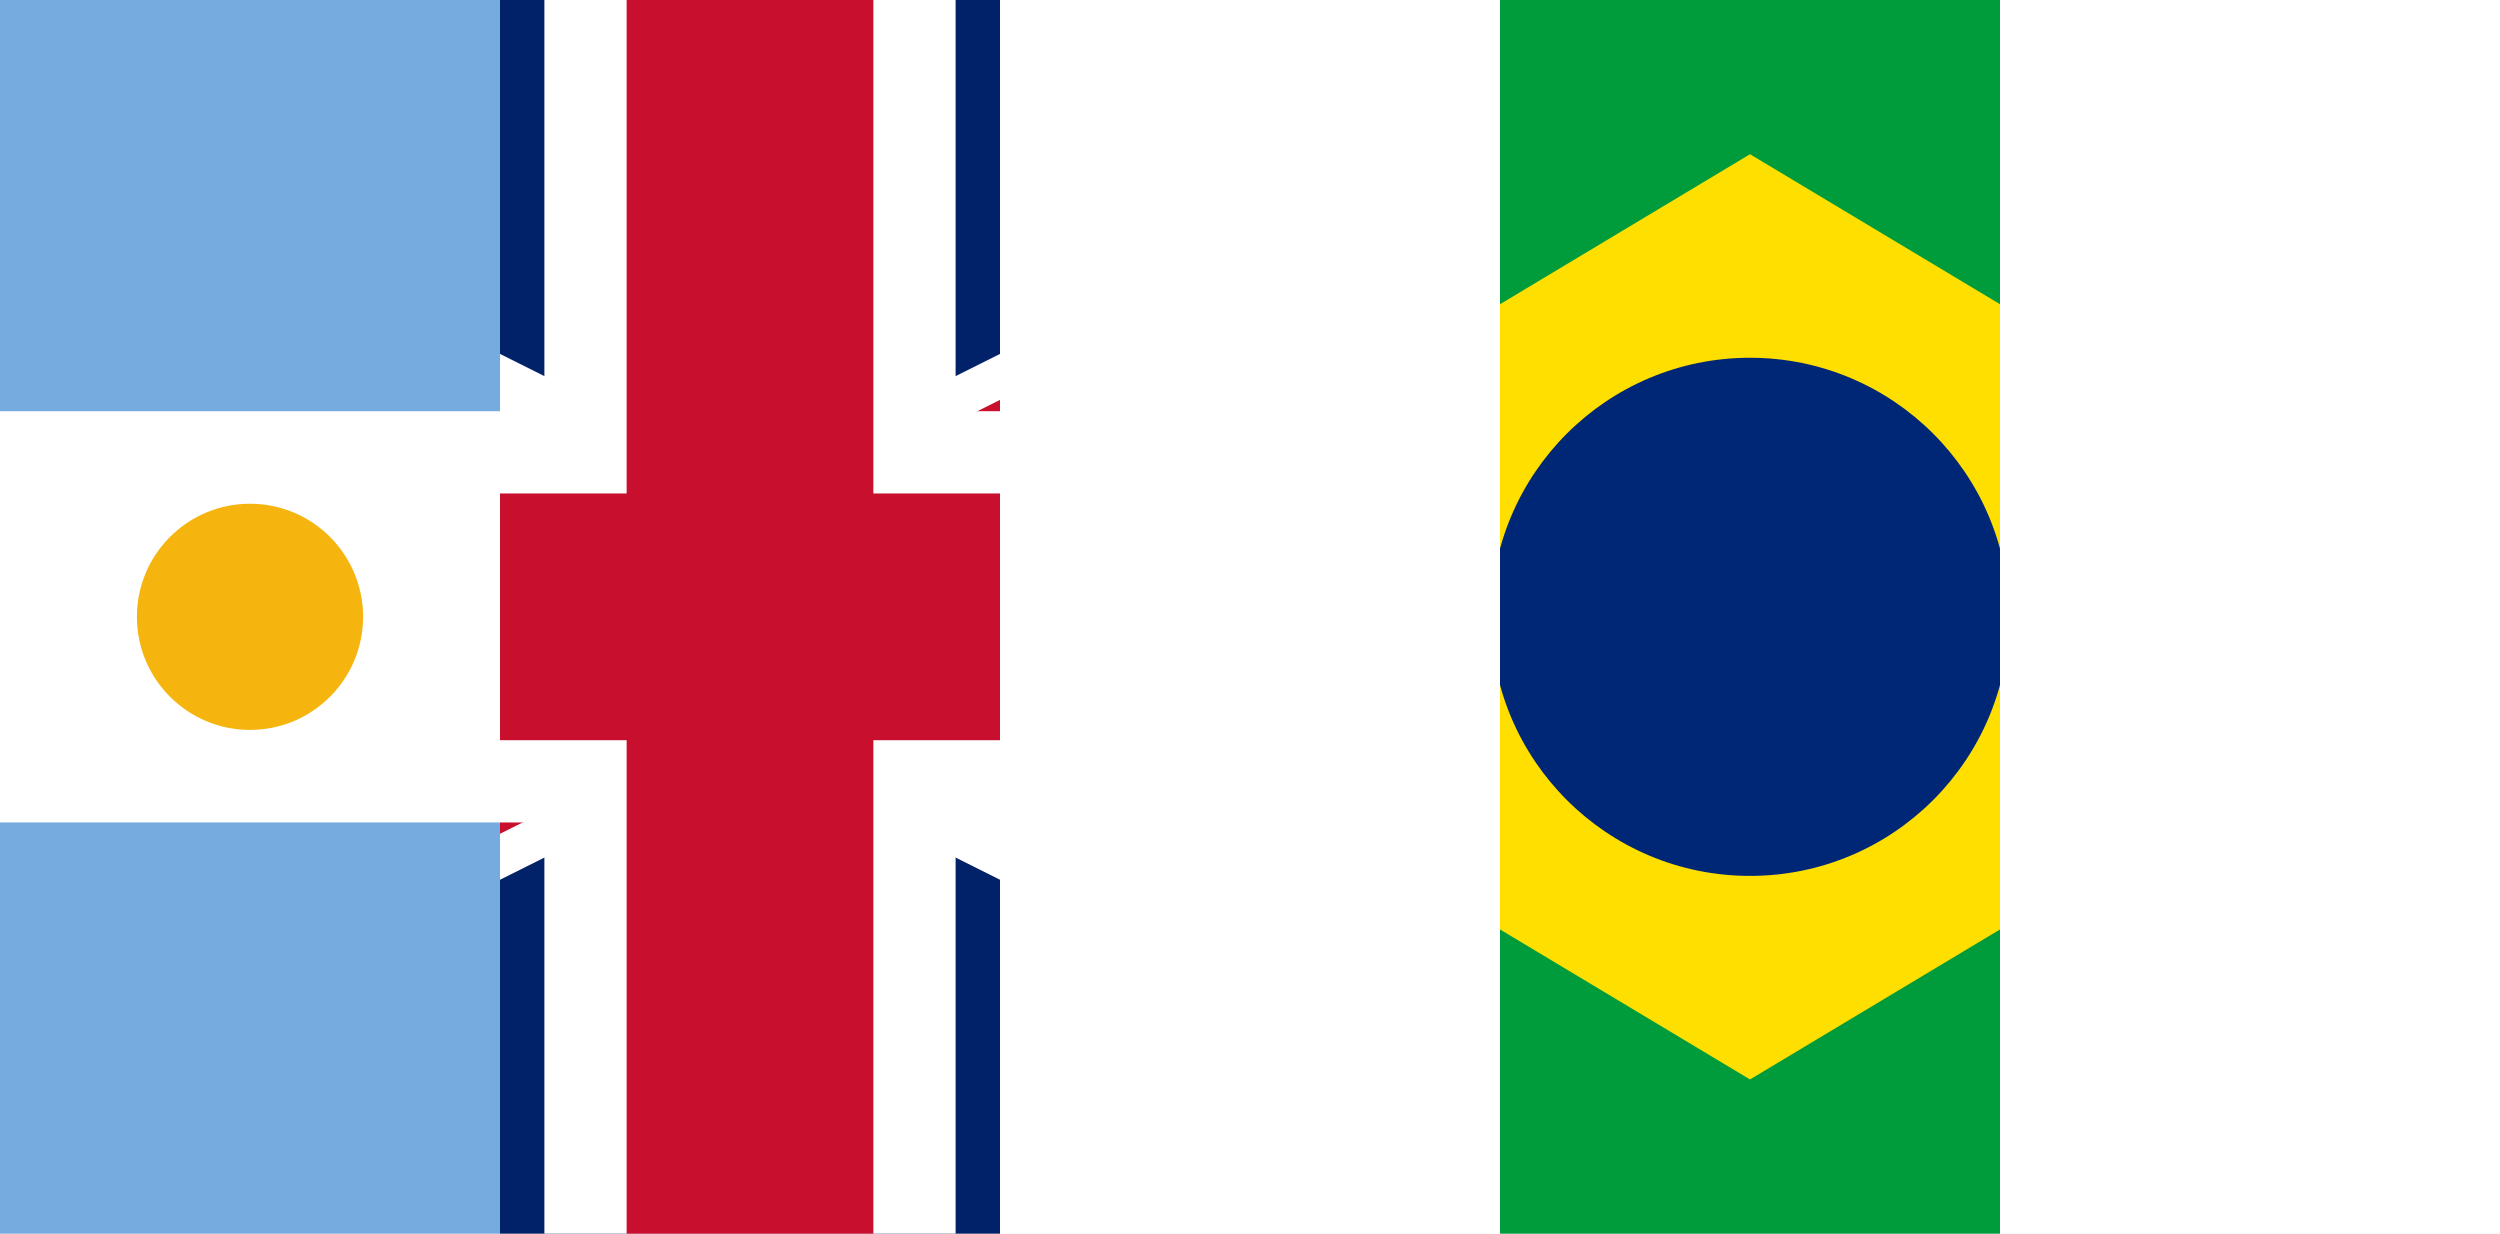
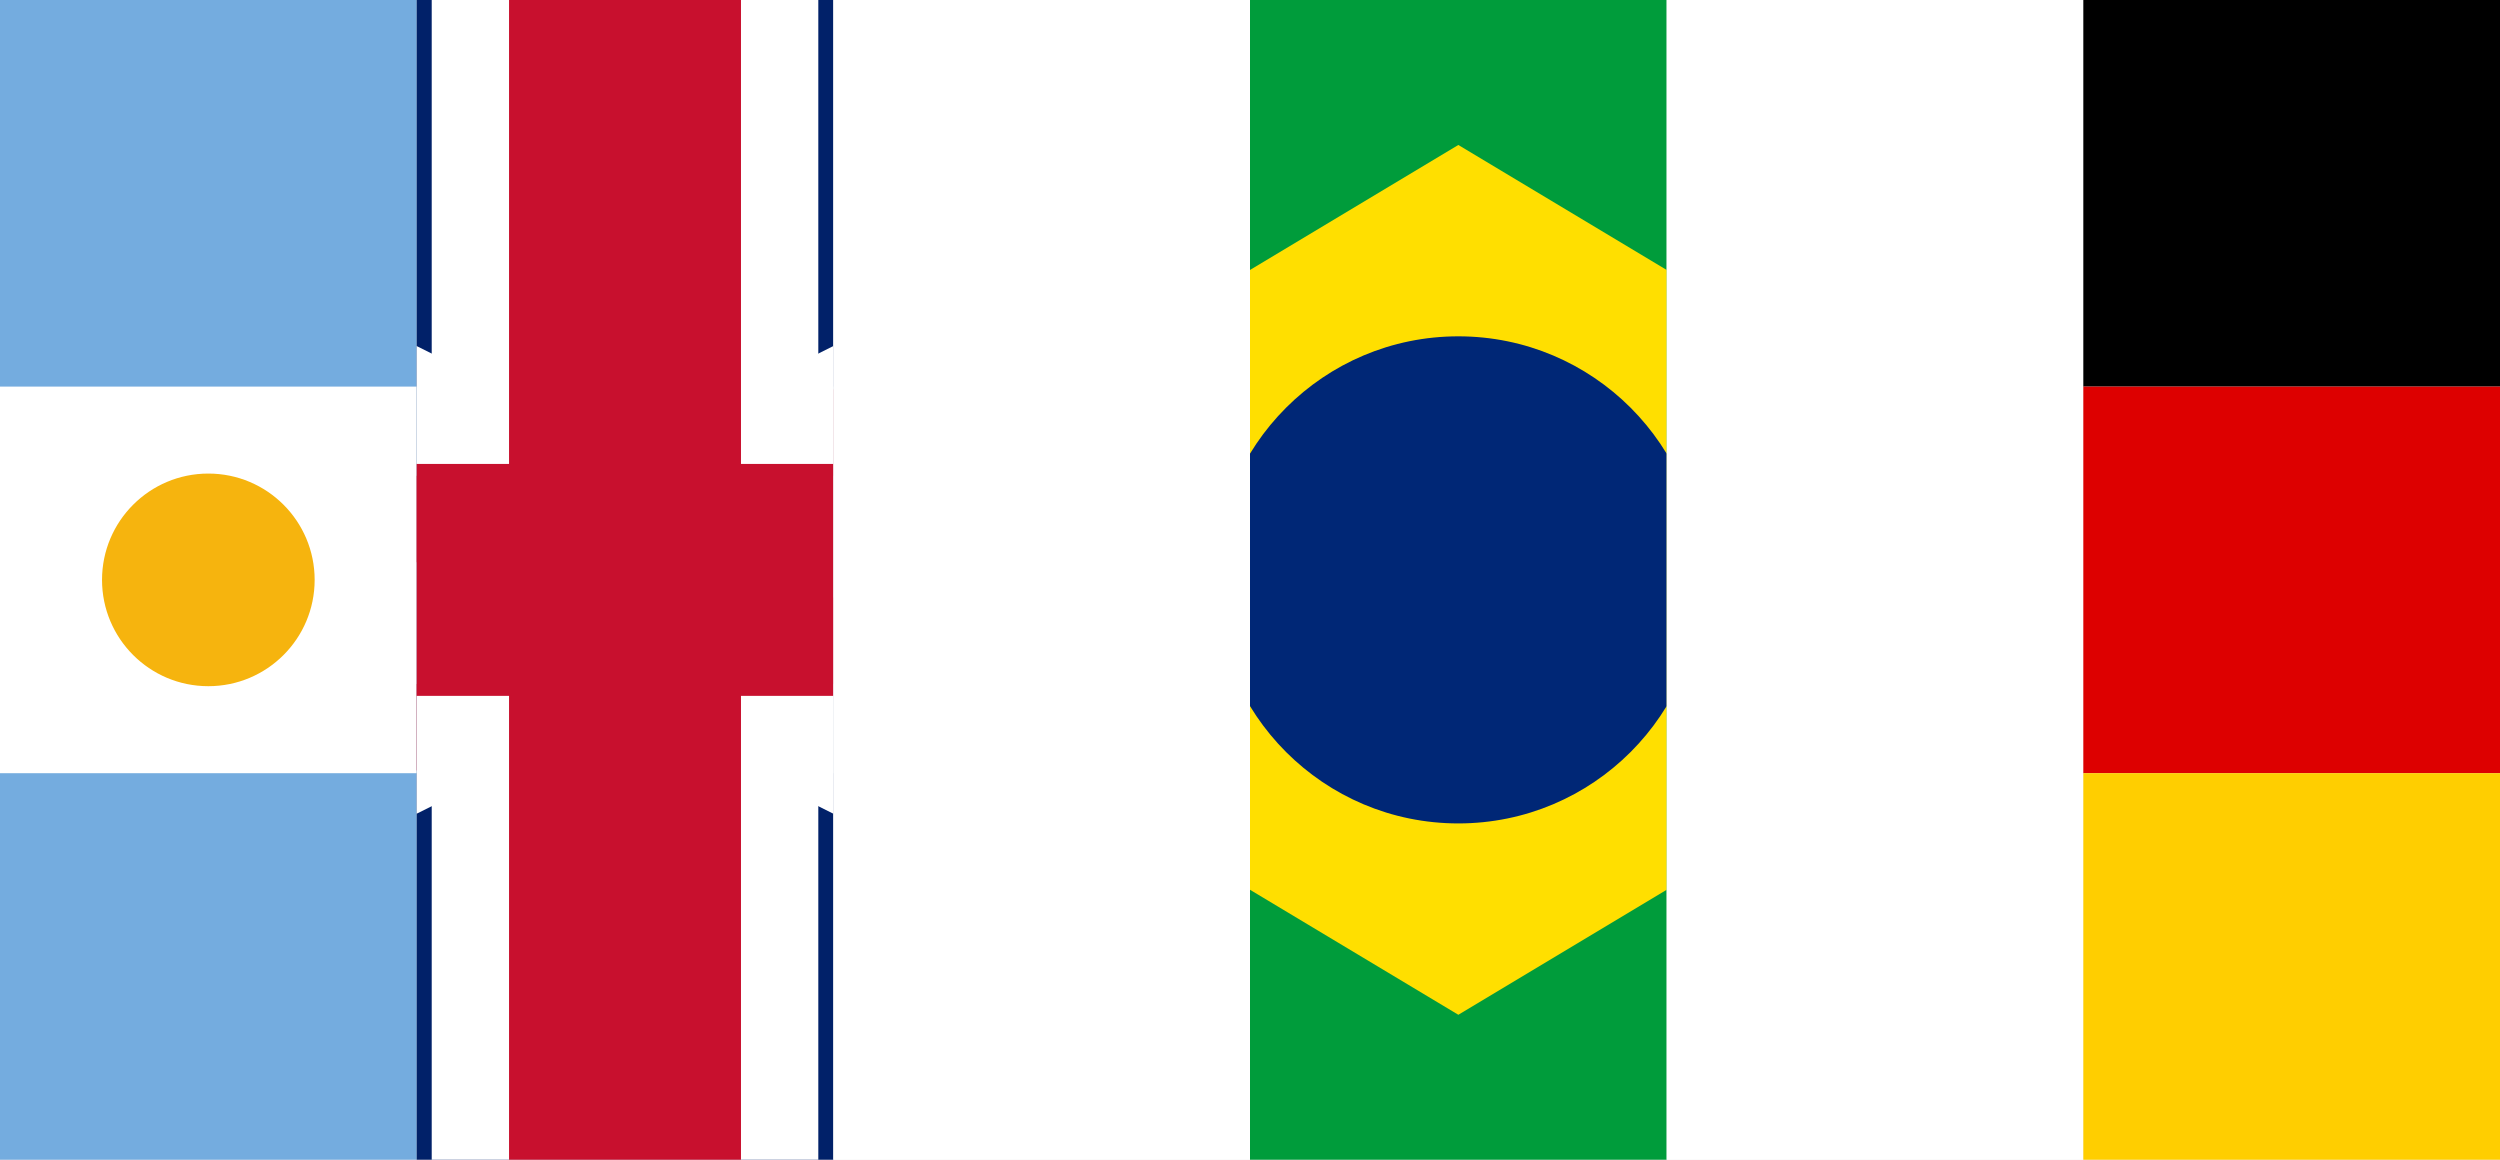
<svg xmlns="http://www.w3.org/2000/svg" width="100%" height="100%">
-   <svg x="0" width="20%" height="100%" viewBox="0 0 9 6" preserveAspectRatio="xMidYMid slice">
+   <svg x="0" width="16.667%" height="100%" viewBox="0 0 9 6" preserveAspectRatio="xMidYMid slice">
    <rect width="9" height="6" fill="#74acdf" />
    <rect y="2" width="9" height="2" fill="#fff" />
    <circle cx="4.5" cy="3" r=".55" fill="#f6b40e" />
  </svg>
-   <svg x="20%" width="20%" height="100%" viewBox="0 0 60 30" preserveAspectRatio="xMidYMid slice">
+   <svg x="16.667%" width="16.667%" height="100%" viewBox="0 0 60 30" preserveAspectRatio="xMidYMid slice">
    <clipPath id="t">
      <path d="M30,15 h30 v15 z v15 h-30 z h-30 v-15 z v-15 h30 z" />
    </clipPath>
    <path d="M0,0 v30 h60 v-30 z" fill="#012169" />
    <path d="M0,0 L60,30 M60,0 L0,30" stroke="#fff" stroke-width="6" />
    <path d="M0,0 L60,30 M60,0 L0,30" clip-path="url(#t)" stroke="#c8102e" stroke-width="4" />
    <path d="M30,0 v30 M0,15 h60" stroke="#fff" stroke-width="10" />
    <path d="M30,0 v30 M0,15 h60" stroke="#c8102e" stroke-width="6" />
  </svg>
-   <svg x="40%" width="20%" height="100%" viewBox="0 0 3 2" preserveAspectRatio="xMidYMid slice">
+   <svg x="33.333%" width="16.667%" height="100%" viewBox="0 0 3 2" preserveAspectRatio="xMidYMid slice">
    <rect width="1" height="2" fill="#009246" />
    <rect x="1" width="1" height="2" fill="#fff" />
    <rect x="2" width="1" height="2" fill="#ce2b37" />
  </svg>
-   <svg x="60%" width="20%" height="100%" viewBox="0 0 30 20" preserveAspectRatio="xMidYMid slice">
+   <svg x="50%" width="16.667%" height="100%" viewBox="0 0 30 20" preserveAspectRatio="xMidYMid slice">
    <rect width="30" height="20" fill="#009c3b" />
    <path d="M15,2.5 L27.5,10 L15,17.5 L2.5,10 z" fill="#ffdf00" />
    <circle cx="15" cy="10" r="4.2" fill="#002776" />
  </svg>
-   <svg x="80%" width="20%" height="100%" viewBox="0 0 3 2" preserveAspectRatio="xMidYMid slice">
+   <svg x="66.667%" width="16.667%" height="100%" viewBox="0 0 3 2" preserveAspectRatio="xMidYMid slice">
    <rect width="1" height="2" fill="#002395" />
    <rect x="1" width="1" height="2" fill="#fff" />
    <rect x="2" width="1" height="2" fill="#ed2939" />
  </svg>
+   <svg x="83.333%" width="16.667%" height="100%" viewBox="0 0 5 3" preserveAspectRatio="xMidYMid slice">
+     <rect width="5" height="1" fill="#000" />
+     <rect y="1" width="5" height="1" fill="#dd0000" />
+     <rect y="2" width="5" height="1" fill="#ffce00" />
+   </svg>
</svg>
